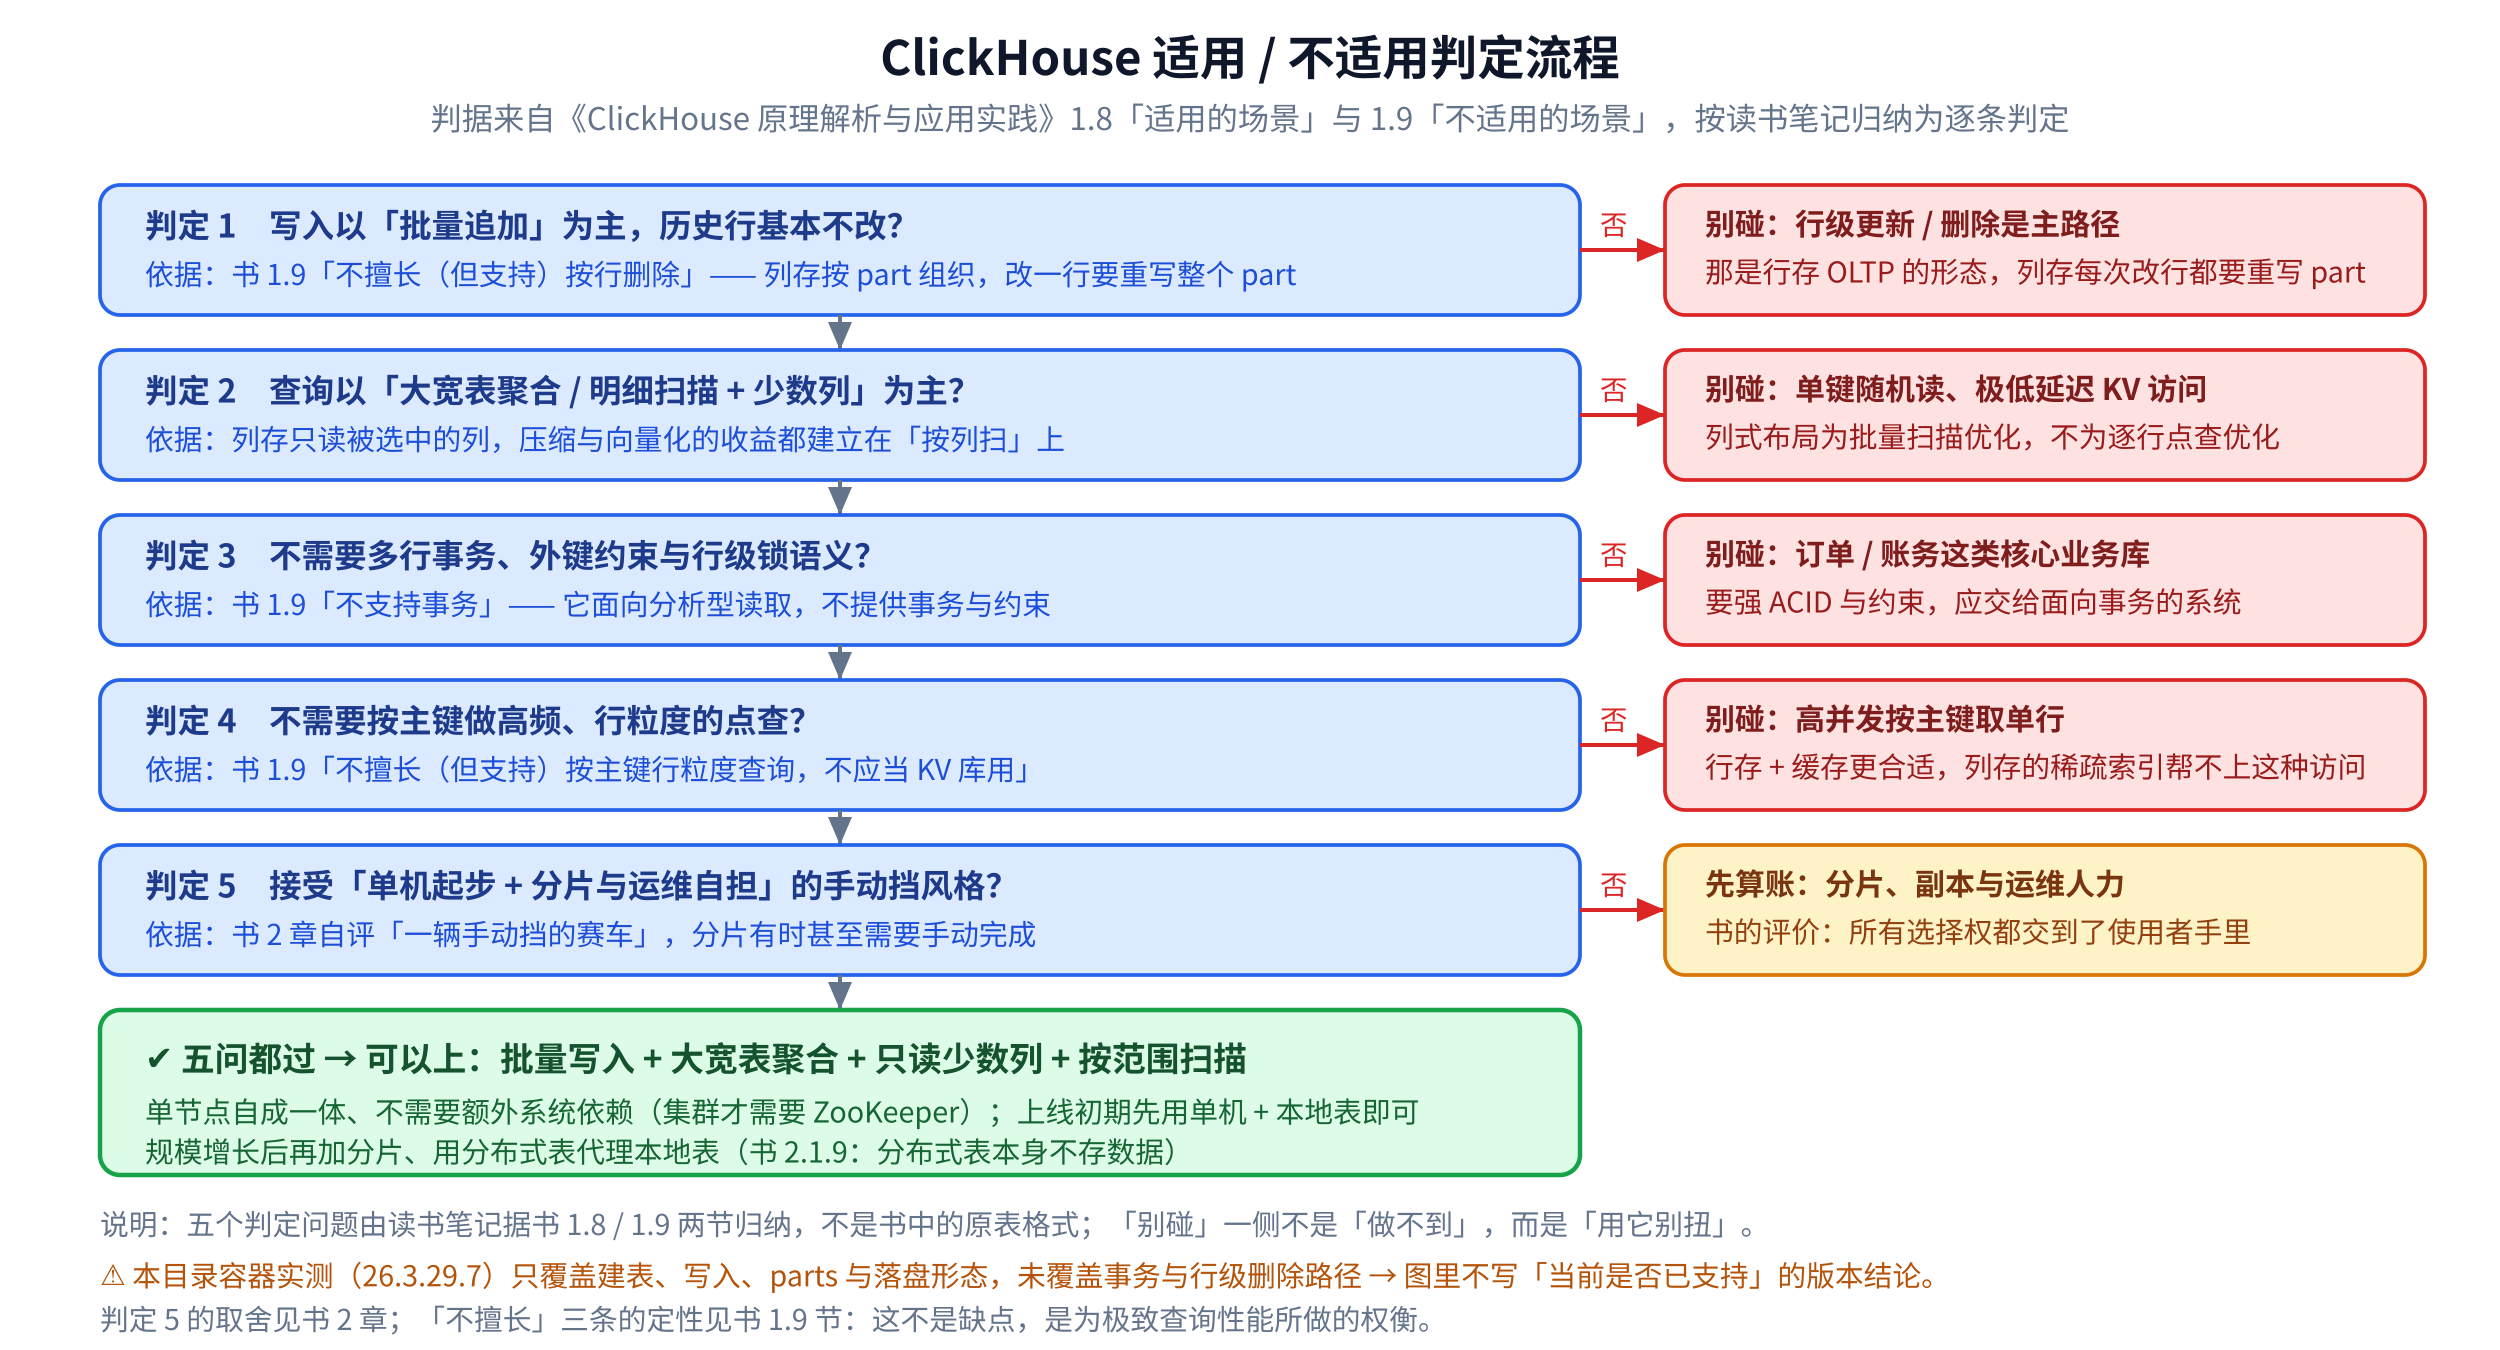
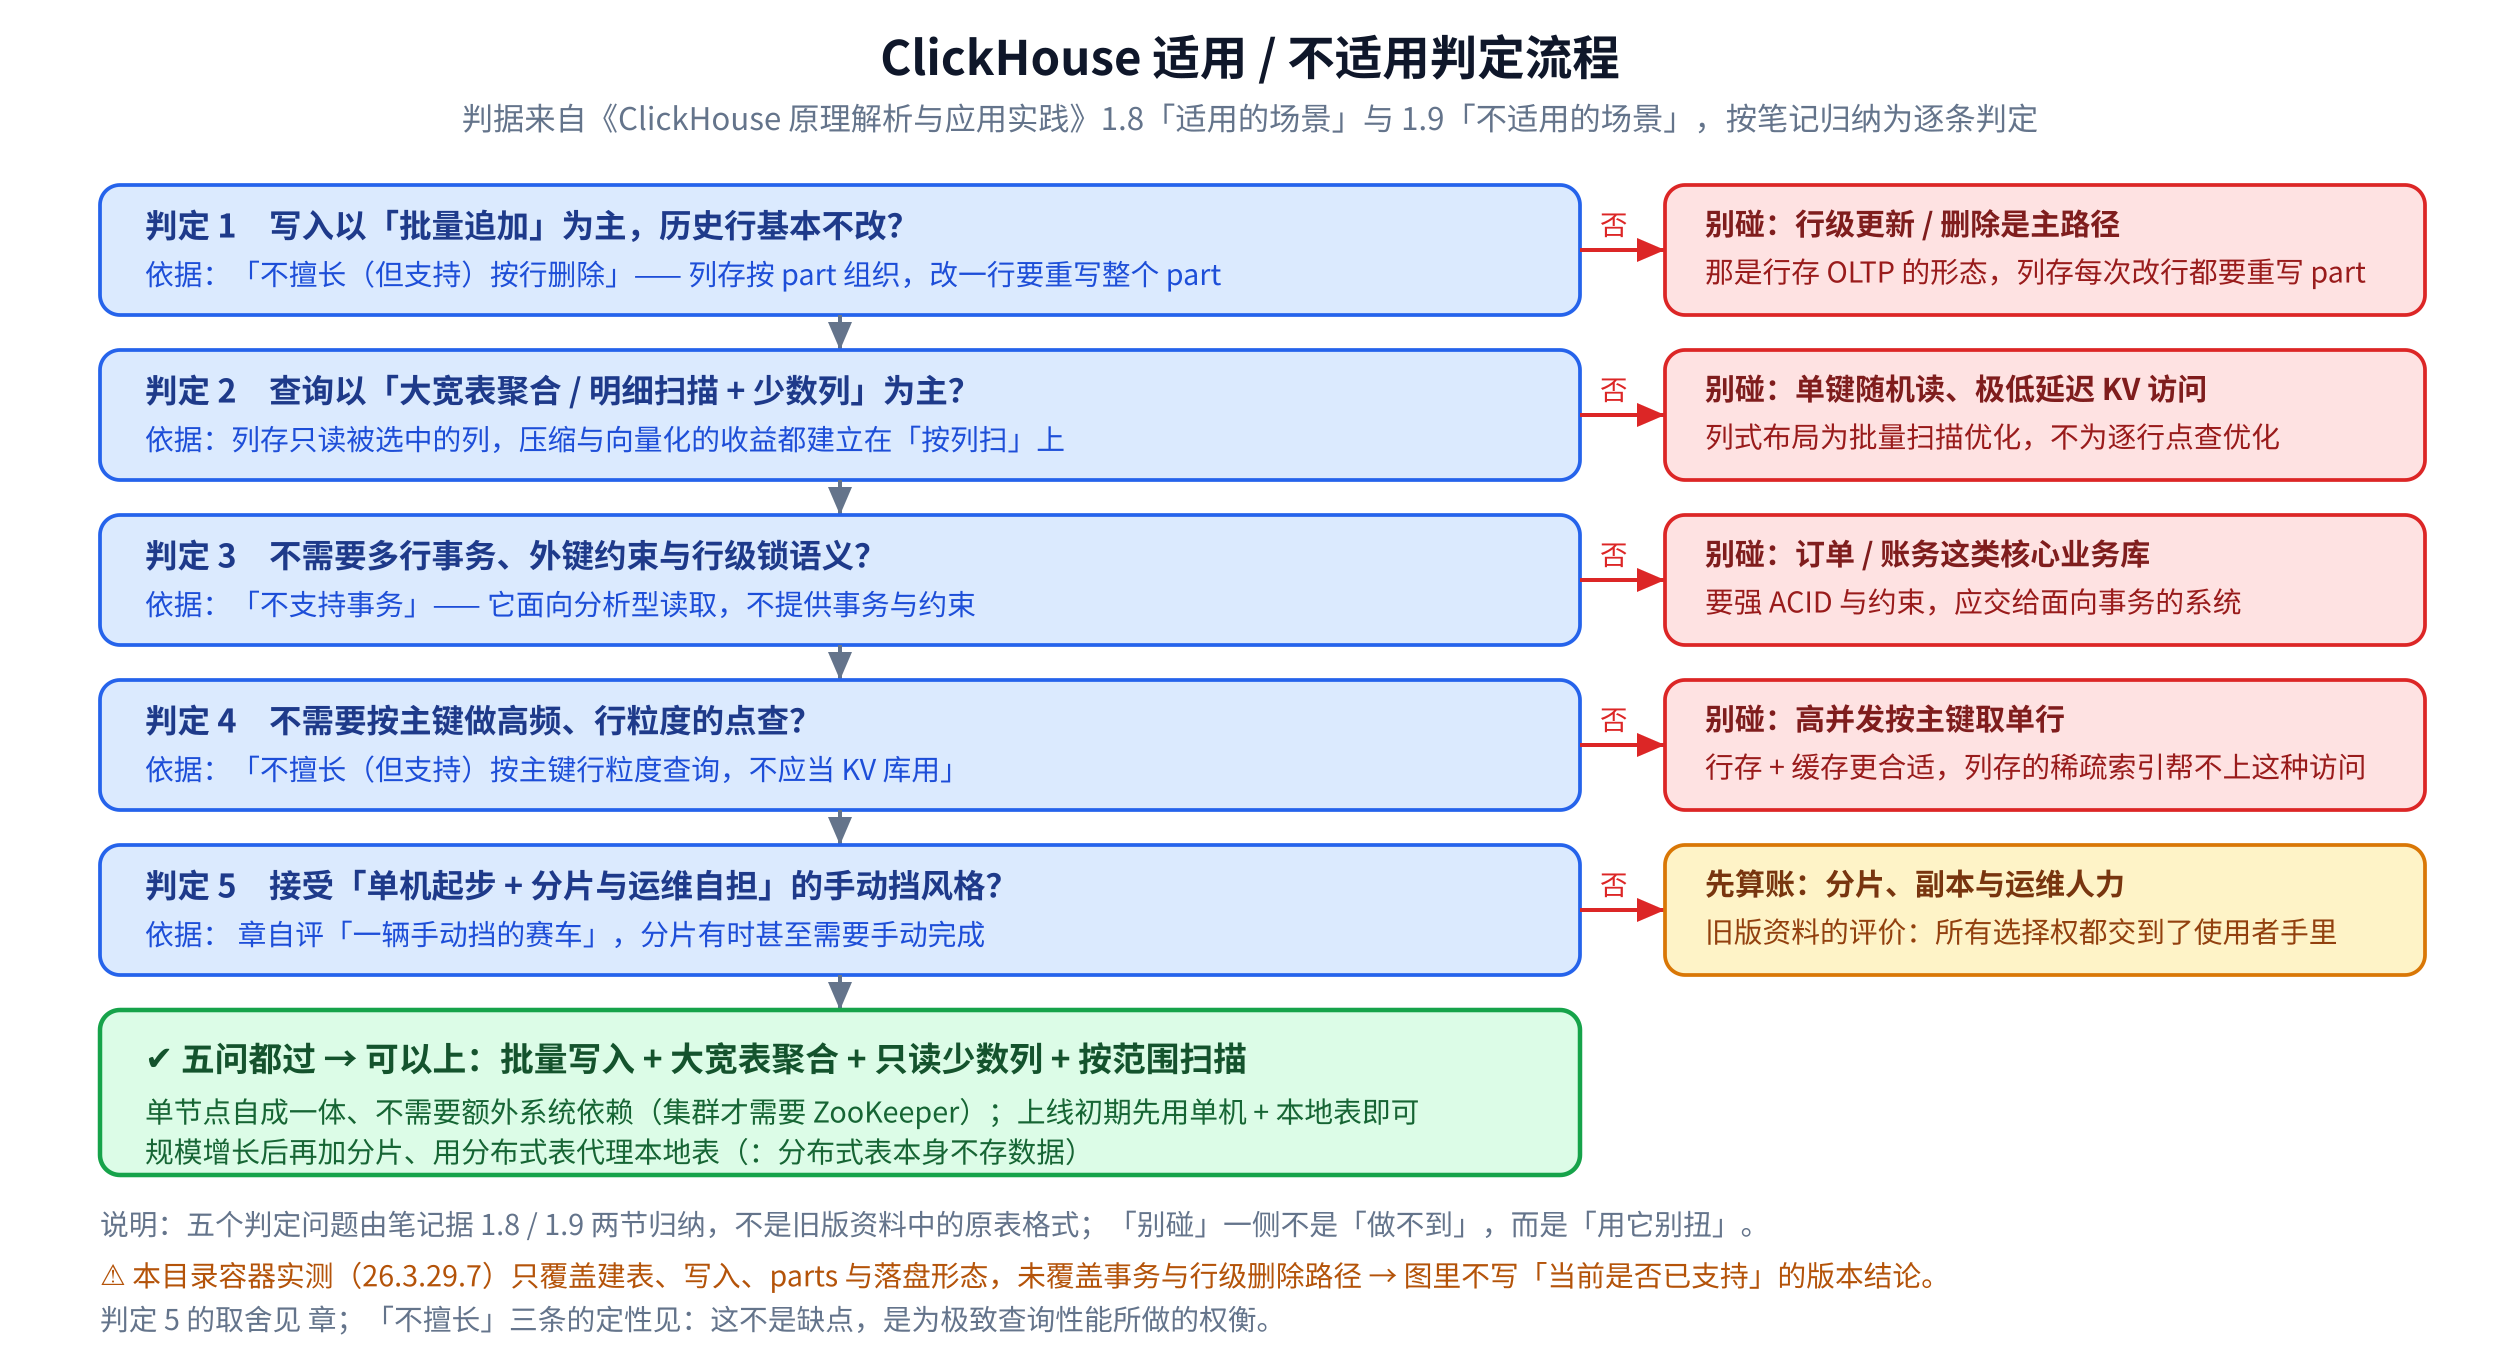
<svg xmlns="http://www.w3.org/2000/svg" viewBox="0 0 1000 540" width="1000" height="540" font-family="Microsoft YaHei, PingFang SC, Noto Sans CJK SC, sans-serif">
  <defs>
    <marker id="mkA" markerWidth="9" markerHeight="9" refX="7" refY="3" orient="auto">
      <path d="M0,0 L7,3 L0,6 Z" fill="#64748b" />
    </marker>
    <marker id="mkB" markerWidth="9" markerHeight="9" refX="7" refY="3" orient="auto">
      <path d="M0,0 L7,3 L0,6 Z" fill="#dc2626" />
    </marker>
  </defs>
  <rect x="0" y="0" width="1000" height="540" fill="#ffffff" />
  <text x="500" y="30" text-anchor="middle" font-size="19" font-weight="bold" fill="#0f172a">ClickHouse 适用 / 不适用判定流程</text>
-   <text x="500" y="52" text-anchor="middle" font-size="12.5" fill="#64748b">判据来自《ClickHouse 原理解析与应用实践》1.8「适用的场景」与 1.9「不适用的场景」，按读书笔记归纳为逐条判定</text>
+   <text x="500" y="52" text-anchor="middle" font-size="12.5" fill="#64748b">判据来自《ClickHouse 原理解析与应用实践》1.8「适用的场景」与 1.9「不适用的场景」，按笔记归纳为逐条判定</text>
  <rect x="40" y="74" width="592" height="52" rx="8" fill="#dbeafe" stroke="#2563eb" stroke-width="1.5" />
  <text x="58" y="95" font-size="13" font-weight="bold" fill="#1e3a8a">判定 1　写入以「批量追加」为主，历史行基本不改？</text>
-   <text x="58" y="114" font-size="11.5" fill="#1d4ed8">依据：书 1.9「不擅长（但支持）按行删除」—— 列存按 part 组织，改一行要重写整个 part</text>
+   <text x="58" y="114" font-size="11.5" fill="#1d4ed8">依据：「不擅长（但支持）按行删除」—— 列存按 part 组织，改一行要重写整个 part</text>
  <line x1="336" y1="126" x2="336" y2="140" stroke="#64748b" stroke-width="1.6" marker-end="url(#mkA)" />
  <line x1="632" y1="100" x2="666" y2="100" stroke="#dc2626" stroke-width="1.6" marker-end="url(#mkB)" />
  <text x="640" y="94" font-size="11" fill="#dc2626">否</text>
  <rect x="666" y="74" width="304" height="52" rx="8" fill="#fee2e2" stroke="#dc2626" stroke-width="1.5" />
  <text x="682" y="94" font-size="12" font-weight="bold" fill="#7f1d1d">别碰：行级更新 / 删除是主路径</text>
  <text x="682" y="113" font-size="11.5" fill="#991b1b">那是行存 OLTP 的形态，列存每次改行都要重写 part</text>
  <rect x="40" y="140" width="592" height="52" rx="8" fill="#dbeafe" stroke="#2563eb" stroke-width="1.5" />
  <text x="58" y="161" font-size="13" font-weight="bold" fill="#1e3a8a">判定 2　查询以「大宽表聚合 / 明细扫描 + 少数列」为主？</text>
  <text x="58" y="180" font-size="11.5" fill="#1d4ed8">依据：列存只读被选中的列，压缩与向量化的收益都建立在「按列扫」上</text>
  <line x1="336" y1="192" x2="336" y2="206" stroke="#64748b" stroke-width="1.6" marker-end="url(#mkA)" />
  <line x1="632" y1="166" x2="666" y2="166" stroke="#dc2626" stroke-width="1.6" marker-end="url(#mkB)" />
  <text x="640" y="160" font-size="11" fill="#dc2626">否</text>
  <rect x="666" y="140" width="304" height="52" rx="8" fill="#fee2e2" stroke="#dc2626" stroke-width="1.5" />
  <text x="682" y="160" font-size="12" font-weight="bold" fill="#7f1d1d">别碰：单键随机读、极低延迟 KV 访问</text>
  <text x="682" y="179" font-size="11.5" fill="#991b1b">列式布局为批量扫描优化，不为逐行点查优化</text>
  <rect x="40" y="206" width="592" height="52" rx="8" fill="#dbeafe" stroke="#2563eb" stroke-width="1.5" />
  <text x="58" y="227" font-size="13" font-weight="bold" fill="#1e3a8a">判定 3　不需要多行事务、外键约束与行级锁语义？</text>
-   <text x="58" y="246" font-size="11.5" fill="#1d4ed8">依据：书 1.9「不支持事务」—— 它面向分析型读取，不提供事务与约束</text>
+   <text x="58" y="246" font-size="11.5" fill="#1d4ed8">依据：「不支持事务」—— 它面向分析型读取，不提供事务与约束</text>
  <line x1="336" y1="258" x2="336" y2="272" stroke="#64748b" stroke-width="1.6" marker-end="url(#mkA)" />
  <line x1="632" y1="232" x2="666" y2="232" stroke="#dc2626" stroke-width="1.6" marker-end="url(#mkB)" />
  <text x="640" y="226" font-size="11" fill="#dc2626">否</text>
  <rect x="666" y="206" width="304" height="52" rx="8" fill="#fee2e2" stroke="#dc2626" stroke-width="1.5" />
  <text x="682" y="226" font-size="12" font-weight="bold" fill="#7f1d1d">别碰：订单 / 账务这类核心业务库</text>
  <text x="682" y="245" font-size="11.5" fill="#991b1b">要强 ACID 与约束，应交给面向事务的系统</text>
  <rect x="40" y="272" width="592" height="52" rx="8" fill="#dbeafe" stroke="#2563eb" stroke-width="1.5" />
  <text x="58" y="293" font-size="13" font-weight="bold" fill="#1e3a8a">判定 4　不需要按主键做高频、行粒度的点查？</text>
-   <text x="58" y="312" font-size="11.5" fill="#1d4ed8">依据：书 1.9「不擅长（但支持）按主键行粒度查询，不应当 KV 库用」</text>
+   <text x="58" y="312" font-size="11.5" fill="#1d4ed8">依据：「不擅长（但支持）按主键行粒度查询，不应当 KV 库用」</text>
  <line x1="336" y1="324" x2="336" y2="338" stroke="#64748b" stroke-width="1.6" marker-end="url(#mkA)" />
  <line x1="632" y1="298" x2="666" y2="298" stroke="#dc2626" stroke-width="1.6" marker-end="url(#mkB)" />
  <text x="640" y="292" font-size="11" fill="#dc2626">否</text>
  <rect x="666" y="272" width="304" height="52" rx="8" fill="#fee2e2" stroke="#dc2626" stroke-width="1.5" />
  <text x="682" y="292" font-size="12" font-weight="bold" fill="#7f1d1d">别碰：高并发按主键取单行</text>
  <text x="682" y="311" font-size="11.5" fill="#991b1b">行存 + 缓存更合适，列存的稀疏索引帮不上这种访问</text>
  <rect x="40" y="338" width="592" height="52" rx="8" fill="#dbeafe" stroke="#2563eb" stroke-width="1.5" />
  <text x="58" y="359" font-size="13" font-weight="bold" fill="#1e3a8a">判定 5　接受「单机起步 + 分片与运维自担」的手动挡风格？</text>
-   <text x="58" y="378" font-size="11.5" fill="#1d4ed8">依据：书 2 章自评「一辆手动挡的赛车」，分片有时甚至需要手动完成</text>
+   <text x="58" y="378" font-size="11.5" fill="#1d4ed8">依据： 章自评「一辆手动挡的赛车」，分片有时甚至需要手动完成</text>
  <line x1="336" y1="390" x2="336" y2="404" stroke="#64748b" stroke-width="1.6" marker-end="url(#mkA)" />
  <line x1="632" y1="364" x2="666" y2="364" stroke="#dc2626" stroke-width="1.6" marker-end="url(#mkB)" />
  <text x="640" y="358" font-size="11" fill="#dc2626">否</text>
  <rect x="666" y="338" width="304" height="52" rx="8" fill="#fef3c7" stroke="#d97706" stroke-width="1.5" />
  <text x="682" y="358" font-size="12" font-weight="bold" fill="#78350f">先算账：分片、副本与运维人力</text>
-   <text x="682" y="377" font-size="11.5" fill="#92400e">书的评价：所有选择权都交到了使用者手里</text>
+   <text x="682" y="377" font-size="11.5" fill="#92400e">旧版资料的评价：所有选择权都交到了使用者手里</text>
  <rect x="40" y="404" width="592" height="66" rx="8" fill="#dcfce7" stroke="#16a34a" stroke-width="1.8" />
  <text x="58" y="428" font-size="13.5" font-weight="bold" fill="#14532d">✔ 五问都过 → 可以上：批量写入 + 大宽表聚合 + 只读少数列 + 按范围扫描</text>
  <text x="58" y="449" font-size="11.5" fill="#166534">单节点自成一体、不需要额外系统依赖（集群才需要 ZooKeeper）；上线初期先用单机 + 本地表即可</text>
-   <text x="58" y="465" font-size="11.5" fill="#166534">规模增长后再加分片、用分布式表代理本地表（书 2.1.9：分布式表本身不存数据）</text>
-   <text x="40" y="494" font-size="11.5" fill="#64748b">说明：五个判定问题由读书笔记据书 1.8 / 1.9 两节归纳，不是书中的原表格式；「别碰」一侧不是「做不到」，而是「用它别扭」。</text>
+   <text x="58" y="465" font-size="11.5" fill="#166534">规模增长后再加分片、用分布式表代理本地表（：分布式表本身不存数据）</text>
+   <text x="40" y="494" font-size="11.5" fill="#64748b">说明：五个判定问题由笔记据 1.8 / 1.9 两节归纳，不是旧版资料中的原表格式；「别碰」一侧不是「做不到」，而是「用它别扭」。</text>
  <text x="40" y="514" font-size="11.5" fill="#b45309">⚠️ 本目录容器实测（26.3.29.7）只覆盖建表、写入、parts 与落盘形态，未覆盖事务与行级删除路径 → 图里不写「当前是否已支持」的版本结论。</text>
-   <text x="40" y="532" font-size="11.5" fill="#64748b">判定 5 的取舍见书 2 章；「不擅长」三条的定性见书 1.9 节：这不是缺点，是为极致查询性能所做的权衡。</text>
+   <text x="40" y="532" font-size="11.5" fill="#64748b">判定 5 的取舍见 章；「不擅长」三条的定性见：这不是缺点，是为极致查询性能所做的权衡。</text>
</svg>
